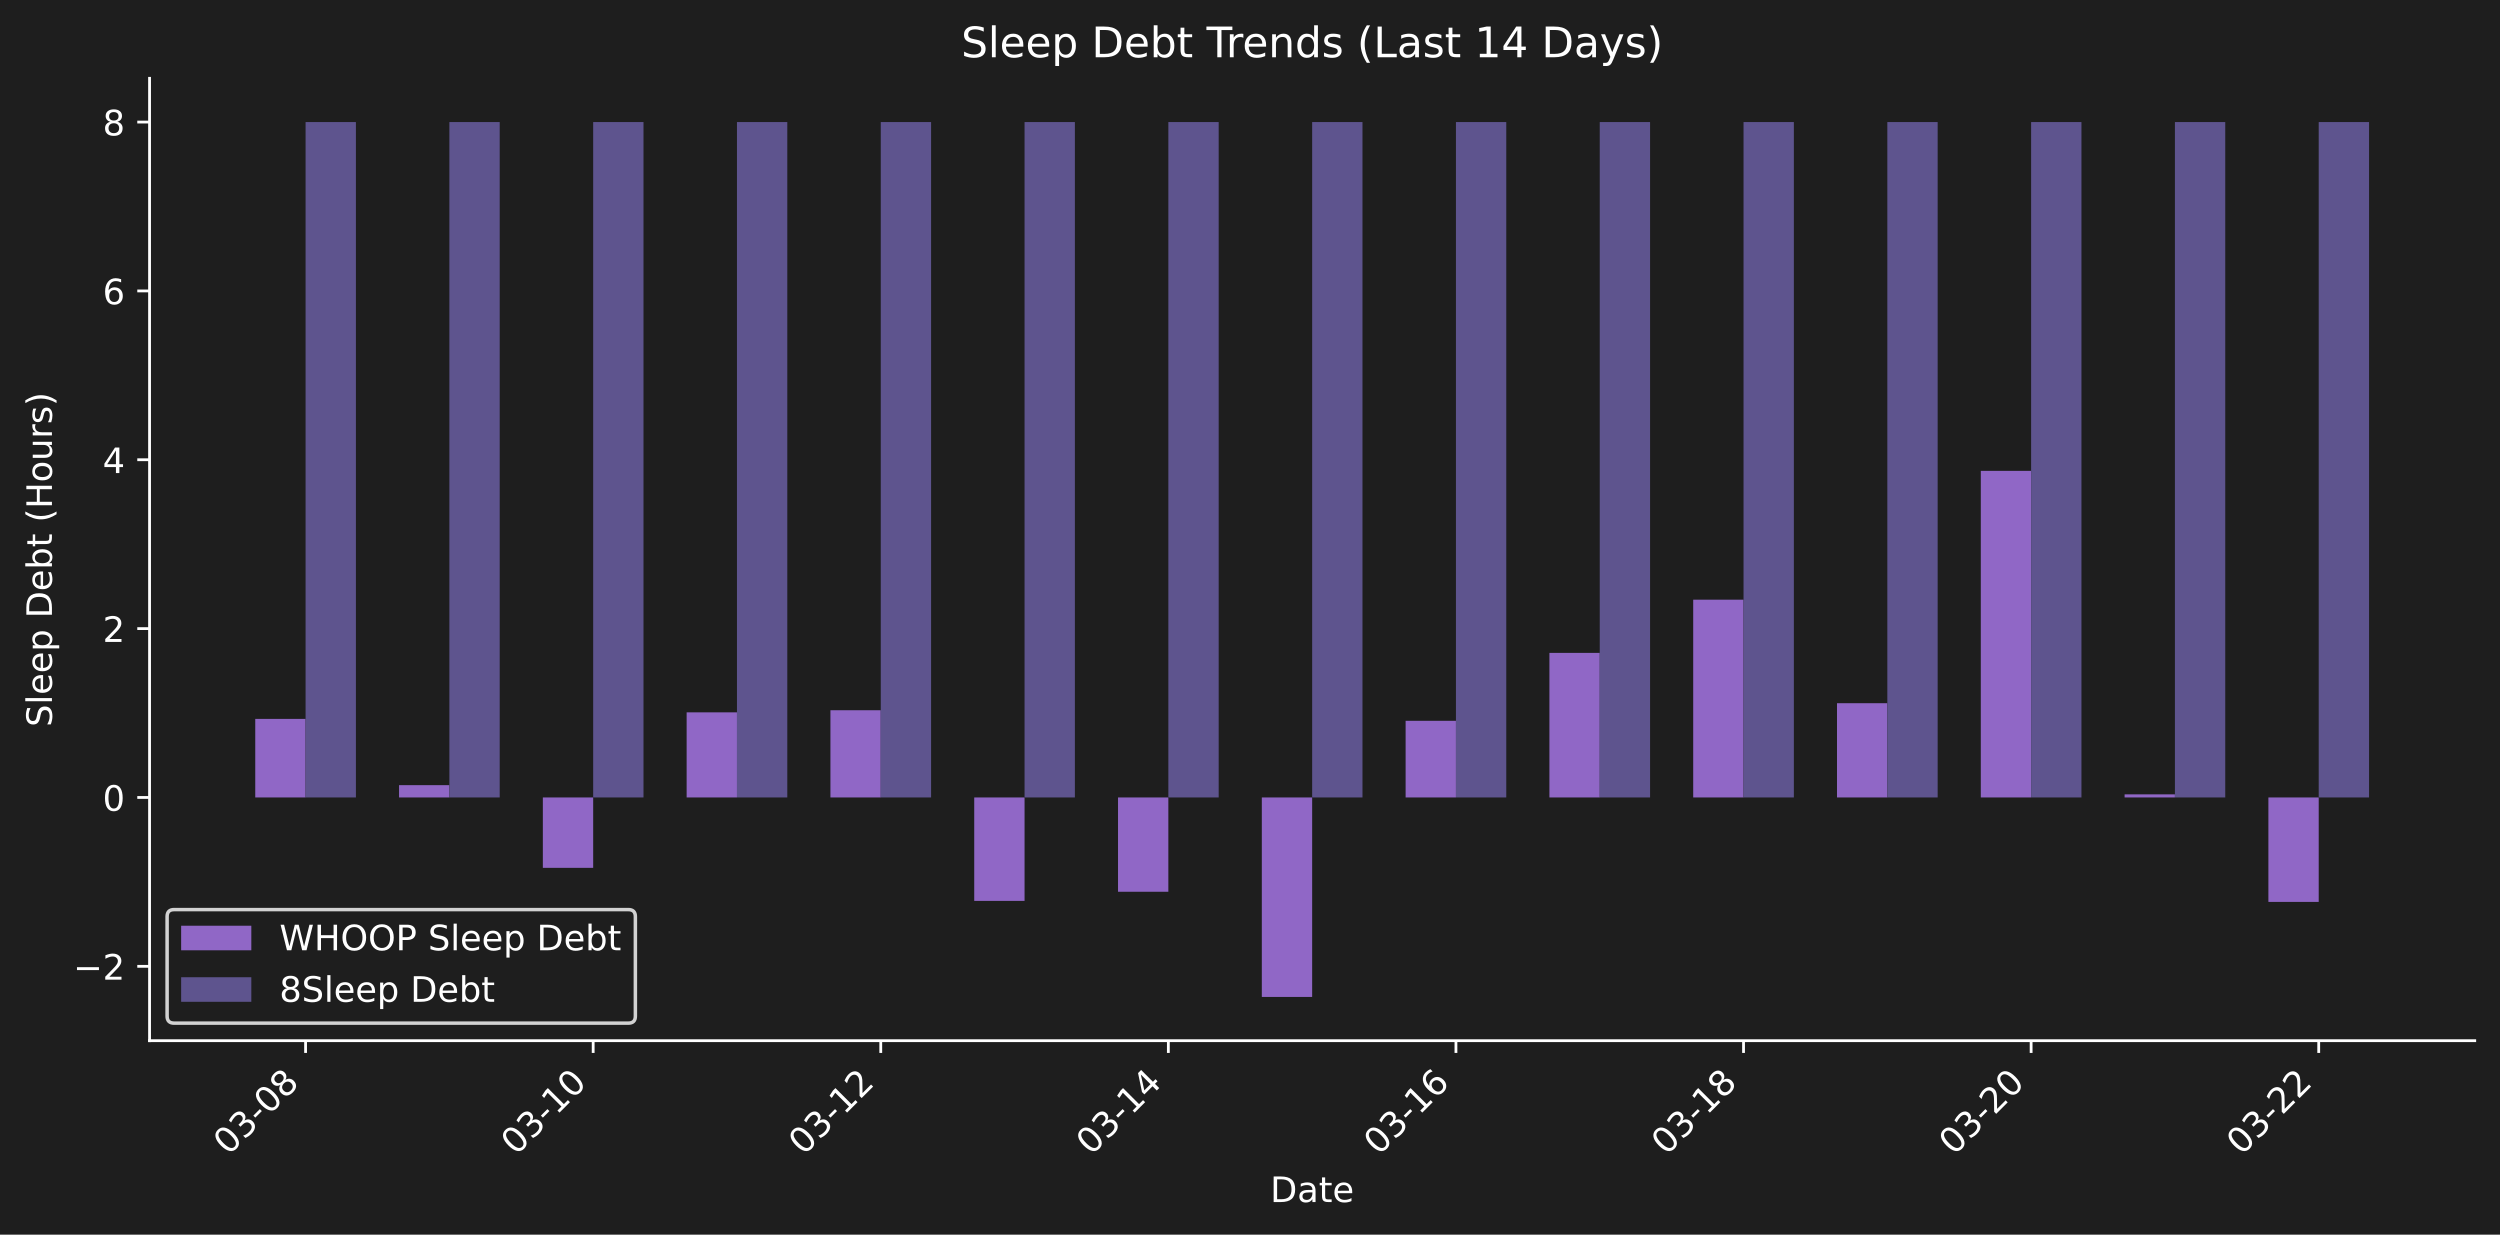
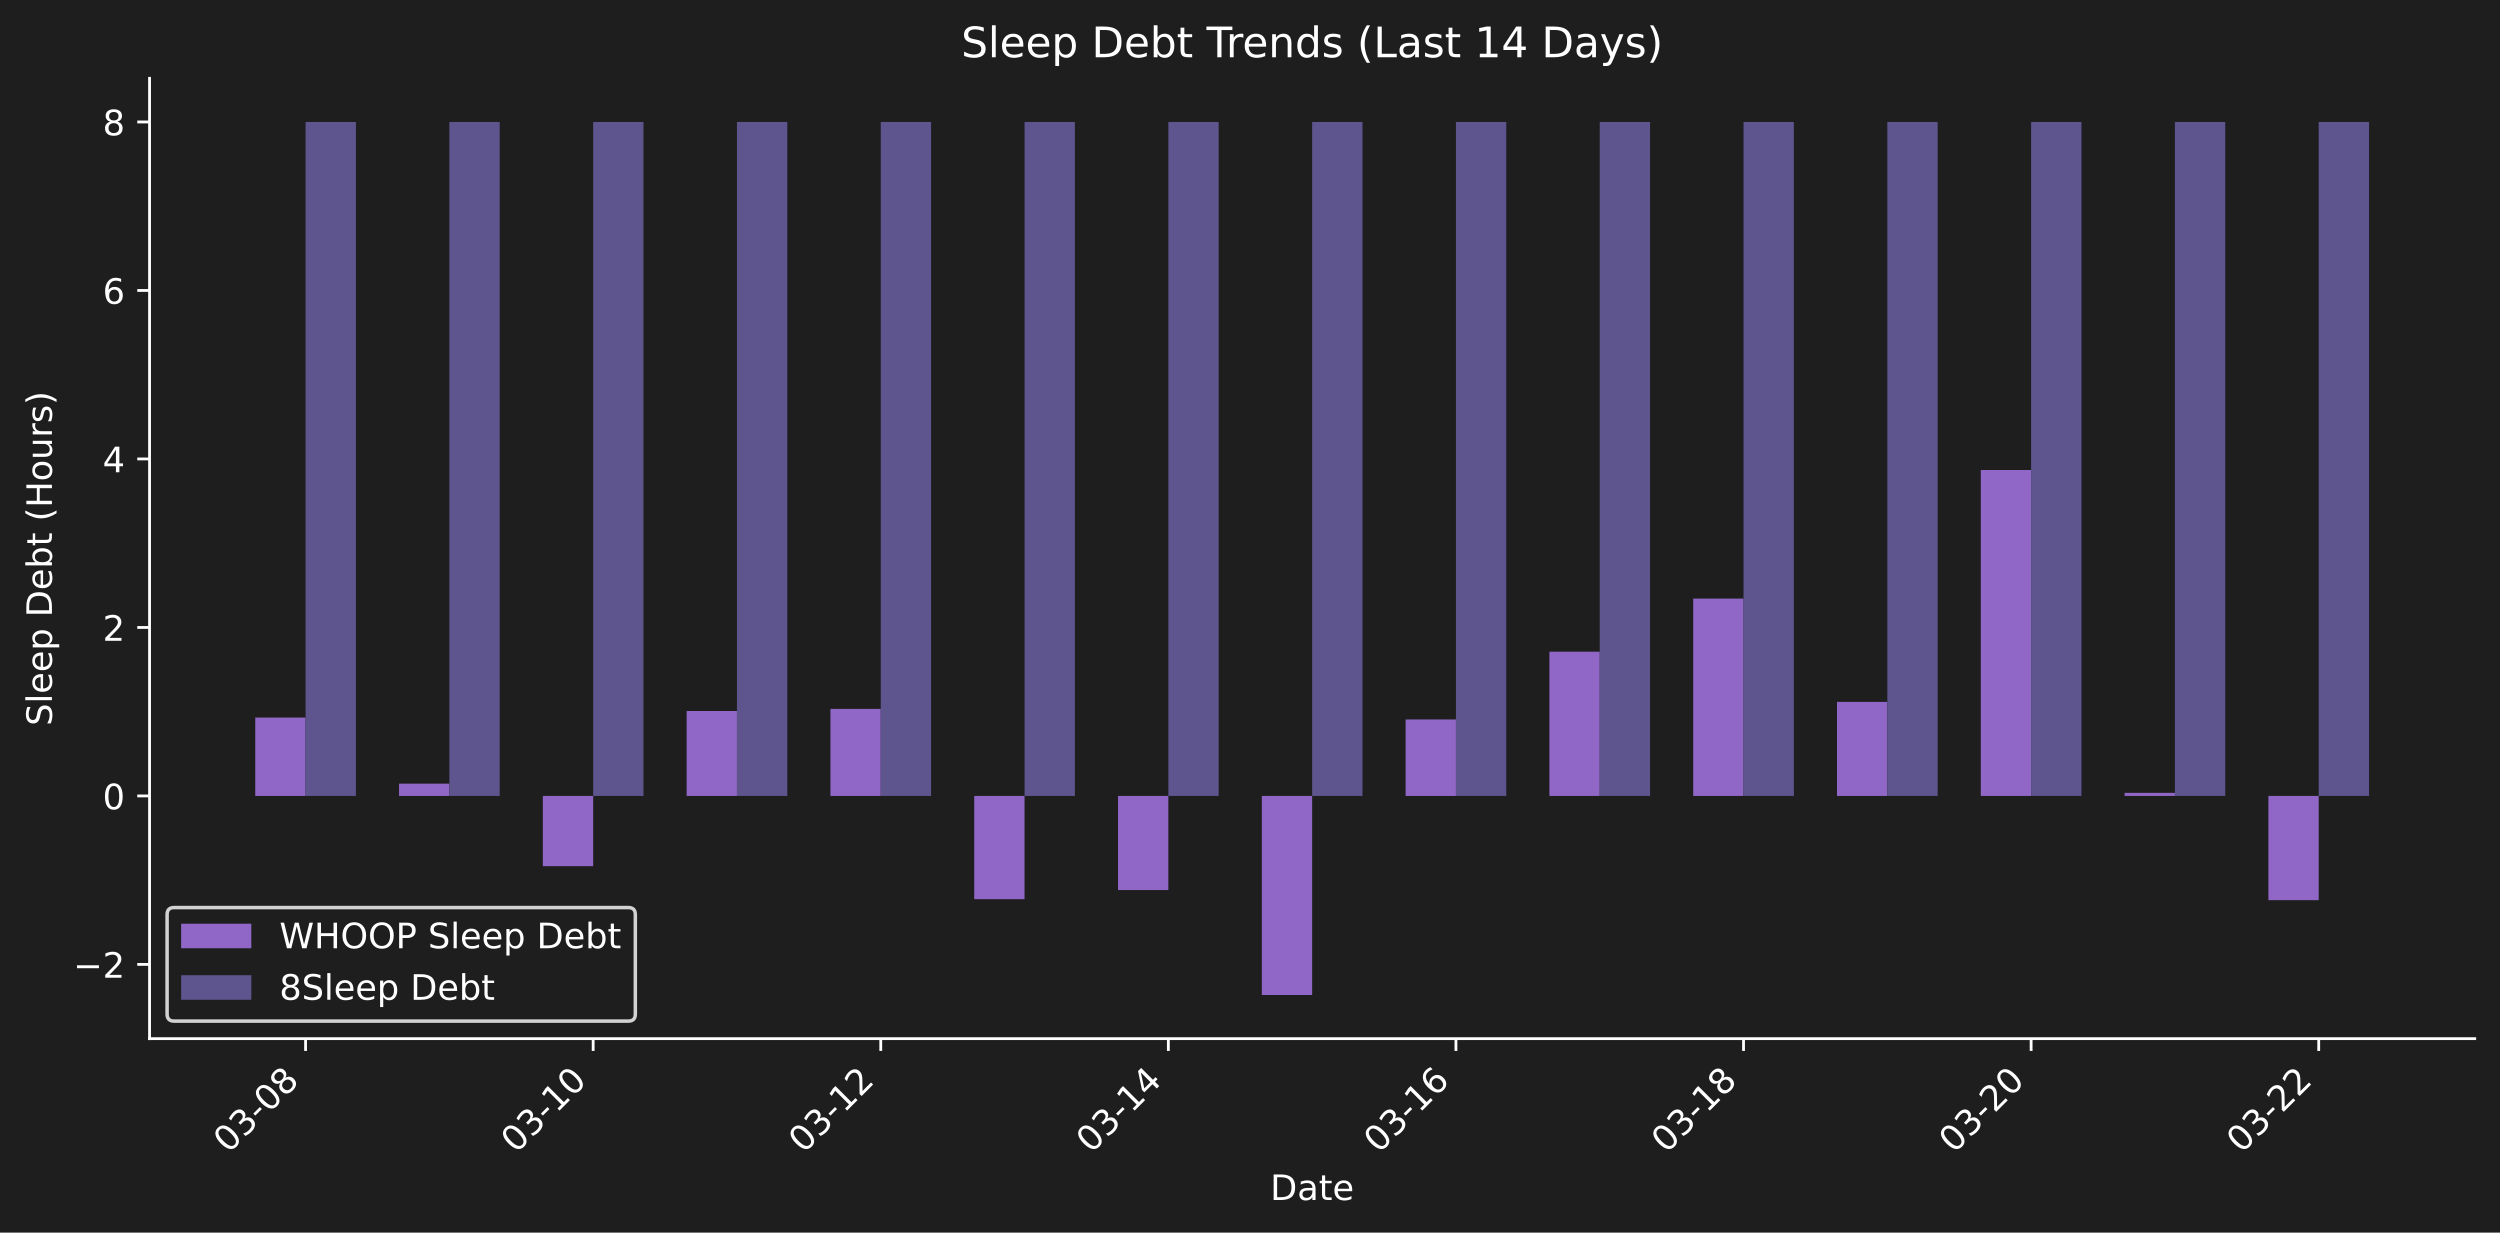
- <svg xmlns="http://www.w3.org/2000/svg" xmlns:xlink="http://www.w3.org/1999/xlink" width="712.425pt" height="351.832pt" viewBox="0 0 712.425 351.832" version="1.1">
+ <svg xmlns="http://www.w3.org/2000/svg" xmlns:xlink="http://www.w3.org/1999/xlink" width="712.47pt" height="351.271pt" viewBox="0 0 712.47 351.271" version="1.1">
  <defs>
    <style type="text/css">*{stroke-linejoin: round; stroke-linecap: butt}</style>
  </defs>
  <g id="figure_1">
    <g id="patch_1">
-       <path d="M 0 351.832  L 712.425 351.832  L 712.425 0  L 0 0  z " style="fill: #1e1e1e" />
+       <path d="M 0 351.271  L 712.47 351.271  L 712.47 0  L 0 0  z " style="fill: #1e1e1e" />
    </g>
    <g id="axes_1">
      <g id="patch_2">
-         <path d="M 42.62 296.563  L 705.225 296.563  L 705.225 22.318  L 42.62 22.318  L 42.62 296.563  z " style="fill: none" />
+         <path d="M 42.62 296.002  L 705.27 296.002  L 705.27 22.318  L 42.62 22.318  L 42.62 296.002  z " style="fill: none" />
      </g>
      <g id="patch_3">
-         <path d="M 72.739 227.251  L 87.081 227.251  L 87.081 204.864  L 72.739 204.864  z " clip-path="url(#pd399e7a1bf)" style="fill: #9067c6" />
+         <path d="M 72.741 226.832  L 87.084 226.832  L 87.084 204.49  L 72.741 204.49  z " clip-path="url(#p16f25b5e16)" style="fill: #9067c6" />
      </g>
      <g id="patch_4">
-         <path d="M 113.716 227.251  L 128.058 227.251  L 128.058 223.744  L 113.716 223.744  z " clip-path="url(#pd399e7a1bf)" style="fill: #9067c6" />
+         <path d="M 113.721 226.832  L 128.064 226.832  L 128.064 223.332  L 113.721 223.332  z " clip-path="url(#p16f25b5e16)" style="fill: #9067c6" />
      </g>
      <g id="patch_5">
-         <path d="M 154.694 227.251  L 169.036 227.251  L 169.036 247.309  L 154.694 247.309  z " clip-path="url(#pd399e7a1bf)" style="fill: #9067c6" />
+         <path d="M 154.701 226.832  L 169.044 226.832  L 169.044 246.848  L 154.701 246.848  z " clip-path="url(#p16f25b5e16)" style="fill: #9067c6" />
      </g>
      <g id="patch_6">
-         <path d="M 195.671 227.251  L 210.013 227.251  L 210.013 202.997  L 195.671 202.997  z " clip-path="url(#pd399e7a1bf)" style="fill: #9067c6" />
+         <path d="M 195.681 226.832  L 210.024 226.832  L 210.024 202.627  L 195.681 202.627  z " clip-path="url(#p16f25b5e16)" style="fill: #9067c6" />
      </g>
      <g id="patch_7">
-         <path d="M 236.648 227.251  L 250.991 227.251  L 250.991 202.396  L 236.648 202.396  z " clip-path="url(#pd399e7a1bf)" style="fill: #9067c6" />
+         <path d="M 236.662 226.832  L 251.005 226.832  L 251.005 202.028  L 236.662 202.028  z " clip-path="url(#p16f25b5e16)" style="fill: #9067c6" />
      </g>
      <g id="patch_8">
-         <path d="M 277.626 227.251  L 291.968 227.251  L 291.968 256.73  L 277.626 256.73  z " clip-path="url(#pd399e7a1bf)" style="fill: #9067c6" />
+         <path d="M 277.642 226.832  L 291.985 226.832  L 291.985 256.251  L 277.642 256.251  z " clip-path="url(#p16f25b5e16)" style="fill: #9067c6" />
      </g>
      <g id="patch_9">
-         <path d="M 318.603 227.251  L 332.945 227.251  L 332.945 254.125  L 318.603 254.125  z " clip-path="url(#pd399e7a1bf)" style="fill: #9067c6" />
+         <path d="M 318.622 226.832  L 332.965 226.832  L 332.965 253.651  L 318.622 253.651  z " clip-path="url(#p16f25b5e16)" style="fill: #9067c6" />
      </g>
      <g id="patch_10">
-         <path d="M 359.581 227.251  L 373.923 227.251  L 373.923 284.097  L 359.581 284.097  z " clip-path="url(#pd399e7a1bf)" style="fill: #9067c6" />
+         <path d="M 359.602 226.832  L 373.945 226.832  L 373.945 283.562  L 359.602 283.562  z " clip-path="url(#p16f25b5e16)" style="fill: #9067c6" />
      </g>
      <g id="patch_11">
-         <path d="M 400.558 227.251  L 414.9 227.251  L 414.9 205.408  L 400.558 205.408  z " clip-path="url(#pd399e7a1bf)" style="fill: #9067c6" />
+         <path d="M 400.582 226.832  L 414.926 226.832  L 414.926 205.033  L 400.582 205.033  z " clip-path="url(#p16f25b5e16)" style="fill: #9067c6" />
      </g>
      <g id="patch_12">
-         <path d="M 441.536 227.251  L 455.878 227.251  L 455.878 186.055  L 441.536 186.055  z " clip-path="url(#pd399e7a1bf)" style="fill: #9067c6" />
+         <path d="M 441.563 226.832  L 455.906 226.832  L 455.906 185.72  L 441.563 185.72  z " clip-path="url(#p16f25b5e16)" style="fill: #9067c6" />
      </g>
      <g id="patch_13">
-         <path d="M 482.513 227.251  L 496.855 227.251  L 496.855 170.892  L 482.513 170.892  z " clip-path="url(#pd399e7a1bf)" style="fill: #9067c6" />
+         <path d="M 482.543 226.832  L 496.886 226.832  L 496.886 170.589  L 482.543 170.589  z " clip-path="url(#p16f25b5e16)" style="fill: #9067c6" />
      </g>
      <g id="patch_14">
-         <path d="M 523.49 227.251  L 537.833 227.251  L 537.833 200.393  L 523.49 200.393  z " clip-path="url(#pd399e7a1bf)" style="fill: #9067c6" />
+         <path d="M 523.523 226.832  L 537.866 226.832  L 537.866 200.029  L 523.523 200.029  z " clip-path="url(#p16f25b5e16)" style="fill: #9067c6" />
      </g>
      <g id="patch_15">
-         <path d="M 564.468 227.251  L 578.81 227.251  L 578.81 134.182  L 564.468 134.182  z " clip-path="url(#pd399e7a1bf)" style="fill: #9067c6" />
+         <path d="M 564.503 226.832  L 578.846 226.832  L 578.846 133.953  L 564.503 133.953  z " clip-path="url(#p16f25b5e16)" style="fill: #9067c6" />
      </g>
      <g id="patch_16">
-         <path d="M 605.445 227.251  L 619.787 227.251  L 619.787 226.369  L 605.445 226.369  z " clip-path="url(#pd399e7a1bf)" style="fill: #9067c6" />
+         <path d="M 605.484 226.832  L 619.827 226.832  L 619.827 225.952  L 605.484 225.952  z " clip-path="url(#p16f25b5e16)" style="fill: #9067c6" />
      </g>
      <g id="patch_17">
-         <path d="M 646.423 227.251  L 660.765 227.251  L 660.765 257.017  L 646.423 257.017  z " clip-path="url(#pd399e7a1bf)" style="fill: #9067c6" />
+         <path d="M 646.464 226.832  L 660.807 226.832  L 660.807 256.537  L 646.464 256.537  z " clip-path="url(#p16f25b5e16)" style="fill: #9067c6" />
      </g>
      <g id="patch_18">
-         <path d="M 87.081 227.251  L 101.423 227.251  L 101.423 34.784  L 87.081 34.784  z " clip-path="url(#pd399e7a1bf)" style="fill: #5e548e" />
+         <path d="M 87.084 226.832  L 101.427 226.832  L 101.427 34.758  L 87.084 34.758  z " clip-path="url(#p16f25b5e16)" style="fill: #5e548e" />
      </g>
      <g id="patch_19">
-         <path d="M 128.058 227.251  L 142.4 227.251  L 142.4 34.784  L 128.058 34.784  z " clip-path="url(#pd399e7a1bf)" style="fill: #5e548e" />
+         <path d="M 128.064 226.832  L 142.407 226.832  L 142.407 34.758  L 128.064 34.758  z " clip-path="url(#p16f25b5e16)" style="fill: #5e548e" />
      </g>
      <g id="patch_20">
-         <path d="M 169.036 227.251  L 183.378 227.251  L 183.378 34.784  L 169.036 34.784  z " clip-path="url(#pd399e7a1bf)" style="fill: #5e548e" />
+         <path d="M 169.044 226.832  L 183.387 226.832  L 183.387 34.758  L 169.044 34.758  z " clip-path="url(#p16f25b5e16)" style="fill: #5e548e" />
      </g>
      <g id="patch_21">
-         <path d="M 210.013 227.251  L 224.355 227.251  L 224.355 34.784  L 210.013 34.784  z " clip-path="url(#pd399e7a1bf)" style="fill: #5e548e" />
+         <path d="M 210.024 226.832  L 224.368 226.832  L 224.368 34.758  L 210.024 34.758  z " clip-path="url(#p16f25b5e16)" style="fill: #5e548e" />
      </g>
      <g id="patch_22">
-         <path d="M 250.991 227.251  L 265.333 227.251  L 265.333 34.784  L 250.991 34.784  z " clip-path="url(#pd399e7a1bf)" style="fill: #5e548e" />
+         <path d="M 251.005 226.832  L 265.348 226.832  L 265.348 34.758  L 251.005 34.758  z " clip-path="url(#p16f25b5e16)" style="fill: #5e548e" />
      </g>
      <g id="patch_23">
-         <path d="M 291.968 227.251  L 306.31 227.251  L 306.31 34.784  L 291.968 34.784  z " clip-path="url(#pd399e7a1bf)" style="fill: #5e548e" />
+         <path d="M 291.985 226.832  L 306.328 226.832  L 306.328 34.758  L 291.985 34.758  z " clip-path="url(#p16f25b5e16)" style="fill: #5e548e" />
      </g>
      <g id="patch_24">
-         <path d="M 332.945 227.251  L 347.287 227.251  L 347.287 34.784  L 332.945 34.784  z " clip-path="url(#pd399e7a1bf)" style="fill: #5e548e" />
+         <path d="M 332.965 226.832  L 347.308 226.832  L 347.308 34.758  L 332.965 34.758  z " clip-path="url(#p16f25b5e16)" style="fill: #5e548e" />
      </g>
      <g id="patch_25">
-         <path d="M 373.923 227.251  L 388.265 227.251  L 388.265 34.784  L 373.923 34.784  z " clip-path="url(#pd399e7a1bf)" style="fill: #5e548e" />
+         <path d="M 373.945 226.832  L 388.288 226.832  L 388.288 34.758  L 373.945 34.758  z " clip-path="url(#p16f25b5e16)" style="fill: #5e548e" />
      </g>
      <g id="patch_26">
-         <path d="M 414.9 227.251  L 429.242 227.251  L 429.242 34.784  L 414.9 34.784  z " clip-path="url(#pd399e7a1bf)" style="fill: #5e548e" />
+         <path d="M 414.926 226.832  L 429.269 226.832  L 429.269 34.758  L 414.926 34.758  z " clip-path="url(#p16f25b5e16)" style="fill: #5e548e" />
      </g>
      <g id="patch_27">
-         <path d="M 455.878 227.251  L 470.22 227.251  L 470.22 34.784  L 455.878 34.784  z " clip-path="url(#pd399e7a1bf)" style="fill: #5e548e" />
+         <path d="M 455.906 226.832  L 470.249 226.832  L 470.249 34.758  L 455.906 34.758  z " clip-path="url(#p16f25b5e16)" style="fill: #5e548e" />
      </g>
      <g id="patch_28">
-         <path d="M 496.855 227.251  L 511.197 227.251  L 511.197 34.784  L 496.855 34.784  z " clip-path="url(#pd399e7a1bf)" style="fill: #5e548e" />
+         <path d="M 496.886 226.832  L 511.229 226.832  L 511.229 34.758  L 496.886 34.758  z " clip-path="url(#p16f25b5e16)" style="fill: #5e548e" />
      </g>
      <g id="patch_29">
-         <path d="M 537.833 227.251  L 552.175 227.251  L 552.175 34.784  L 537.833 34.784  z " clip-path="url(#pd399e7a1bf)" style="fill: #5e548e" />
+         <path d="M 537.866 226.832  L 552.209 226.832  L 552.209 34.758  L 537.866 34.758  z " clip-path="url(#p16f25b5e16)" style="fill: #5e548e" />
      </g>
      <g id="patch_30">
-         <path d="M 578.81 227.251  L 593.152 227.251  L 593.152 34.784  L 578.81 34.784  z " clip-path="url(#pd399e7a1bf)" style="fill: #5e548e" />
+         <path d="M 578.846 226.832  L 593.189 226.832  L 593.189 34.758  L 578.846 34.758  z " clip-path="url(#p16f25b5e16)" style="fill: #5e548e" />
      </g>
      <g id="patch_31">
-         <path d="M 619.787 227.251  L 634.129 227.251  L 634.129 34.784  L 619.787 34.784  z " clip-path="url(#pd399e7a1bf)" style="fill: #5e548e" />
+         <path d="M 619.827 226.832  L 634.17 226.832  L 634.17 34.758  L 619.827 34.758  z " clip-path="url(#p16f25b5e16)" style="fill: #5e548e" />
      </g>
      <g id="patch_32">
-         <path d="M 660.765 227.251  L 675.107 227.251  L 675.107 34.784  L 660.765 34.784  z " clip-path="url(#pd399e7a1bf)" style="fill: #5e548e" />
+         <path d="M 660.807 226.832  L 675.15 226.832  L 675.15 34.758  L 660.807 34.758  z " clip-path="url(#p16f25b5e16)" style="fill: #5e548e" />
      </g>
      <g id="matplotlib.axis_1">
        <g id="xtick_1">
          <g id="line2d_1">
            <defs>
-               <path id="m1d34c20f38" d="M 0 0  L 0 3.5  " style="stroke: #ffffff; stroke-width: 0.8" />
+               <path id="me8cf831808" d="M 0 0  L 0 3.5  " style="stroke: #ffffff; stroke-width: 0.8" />
            </defs>
            <g>
-               <use xlink:href="#m1d34c20f38" x="87.081" y="296.563" style="fill: #ffffff; stroke: #ffffff; stroke-width: 0.8" />
+               <use xlink:href="#me8cf831808" x="87.084" y="296.002" style="fill: #ffffff; stroke: #ffffff; stroke-width: 0.8" />
            </g>
          </g>
          <g id="text_1">
-             <g style="fill: #ffffff" transform="translate(65.06328 329.483) rotate(-45) scale(0.1 -0.1)">
+             <g style="fill: #ffffff" transform="translate(65.0663 328.9221) rotate(-45) scale(0.1 -0.1)">
              <defs>
                <path id="DejaVuSans-30" d="M 2034 4250  Q 1547 4250 1301 3770  Q 1056 3291 1056 2328  Q 1056 1369 1301 889  Q 1547 409 2034 409  Q 2525 409 2770 889  Q 3016 1369 3016 2328  Q 3016 3291 2770 3770  Q 2525 4250 2034 4250  z M 2034 4750  Q 2819 4750 3233 4129  Q 3647 3509 3647 2328  Q 3647 1150 3233 529  Q 2819 -91 2034 -91  Q 1250 -91 836 529  Q 422 1150 422 2328  Q 422 3509 836 4129  Q 1250 4750 2034 4750  z " transform="scale(0.015625)" />
                <path id="DejaVuSans-33" d="M 2597 2516  Q 3050 2419 3304 2112  Q 3559 1806 3559 1356  Q 3559 666 3084 287  Q 2609 -91 1734 -91  Q 1441 -91 1130 -33  Q 819 25 488 141  L 488 750  Q 750 597 1062 519  Q 1375 441 1716 441  Q 2309 441 2620 675  Q 2931 909 2931 1356  Q 2931 1769 2642 2001  Q 2353 2234 1838 2234  L 1294 2234  L 1294 2753  L 1863 2753  Q 2328 2753 2575 2939  Q 2822 3125 2822 3475  Q 2822 3834 2567 4026  Q 2313 4219 1838 4219  Q 1578 4219 1281 4162  Q 984 4106 628 3988  L 628 4550  Q 988 4650 1302 4700  Q 1616 4750 1894 4750  Q 2613 4750 3031 4423  Q 3450 4097 3450 3541  Q 3450 3153 3228 2886  Q 3006 2619 2597 2516  z " transform="scale(0.015625)" />
                <path id="DejaVuSans-2d" d="M 313 2009  L 1997 2009  L 1997 1497  L 313 1497  L 313 2009  z " transform="scale(0.015625)" />
                <path id="DejaVuSans-38" d="M 2034 2216  Q 1584 2216 1326 1975  Q 1069 1734 1069 1313  Q 1069 891 1326 650  Q 1584 409 2034 409  Q 2484 409 2743 651  Q 3003 894 3003 1313  Q 3003 1734 2745 1975  Q 2488 2216 2034 2216  z M 1403 2484  Q 997 2584 770 2862  Q 544 3141 544 3541  Q 544 4100 942 4425  Q 1341 4750 2034 4750  Q 2731 4750 3128 4425  Q 3525 4100 3525 3541  Q 3525 3141 3298 2862  Q 3072 2584 2669 2484  Q 3125 2378 3379 2068  Q 3634 1759 3634 1313  Q 3634 634 3220 271  Q 2806 -91 2034 -91  Q 1263 -91 848 271  Q 434 634 434 1313  Q 434 1759 690 2068  Q 947 2378 1403 2484  z M 1172 3481  Q 1172 3119 1398 2916  Q 1625 2713 2034 2713  Q 2441 2713 2670 2916  Q 2900 3119 2900 3481  Q 2900 3844 2670 4047  Q 2441 4250 2034 4250  Q 1625 4250 1398 4047  Q 1172 3844 1172 3481  z " transform="scale(0.015625)" />
              </defs>
              <use xlink:href="#DejaVuSans-30" />
              <use xlink:href="#DejaVuSans-33" transform="translate(63.62305 0)" />
              <use xlink:href="#DejaVuSans-2d" transform="translate(127.2461 0)" />
              <use xlink:href="#DejaVuSans-30" transform="translate(163.3301 0)" />
              <use xlink:href="#DejaVuSans-38" transform="translate(226.9531 0)" />
            </g>
          </g>
        </g>
        <g id="xtick_2">
          <g id="line2d_2">
            <g>
-               <use xlink:href="#m1d34c20f38" x="169.036" y="296.563" style="fill: #ffffff; stroke: #ffffff; stroke-width: 0.8" />
+               <use xlink:href="#me8cf831808" x="169.044" y="296.002" style="fill: #ffffff; stroke: #ffffff; stroke-width: 0.8" />
            </g>
          </g>
          <g id="text_2">
-             <g style="fill: #ffffff" transform="translate(147.0181 329.483) rotate(-45) scale(0.1 -0.1)">
+             <g style="fill: #ffffff" transform="translate(147.0267 328.9221) rotate(-45) scale(0.1 -0.1)">
              <defs>
                <path id="DejaVuSans-31" d="M 794 531  L 1825 531  L 1825 4091  L 703 3866  L 703 4441  L 1819 4666  L 2450 4666  L 2450 531  L 3481 531  L 3481 0  L 794 0  L 794 531  z " transform="scale(0.015625)" />
              </defs>
              <use xlink:href="#DejaVuSans-30" />
              <use xlink:href="#DejaVuSans-33" transform="translate(63.62305 0)" />
              <use xlink:href="#DejaVuSans-2d" transform="translate(127.2461 0)" />
              <use xlink:href="#DejaVuSans-31" transform="translate(163.3301 0)" />
              <use xlink:href="#DejaVuSans-30" transform="translate(226.9531 0)" />
            </g>
          </g>
        </g>
        <g id="xtick_3">
          <g id="line2d_3">
            <g>
-               <use xlink:href="#m1d34c20f38" x="250.991" y="296.563" style="fill: #ffffff; stroke: #ffffff; stroke-width: 0.8" />
+               <use xlink:href="#me8cf831808" x="251.005" y="296.002" style="fill: #ffffff; stroke: #ffffff; stroke-width: 0.8" />
            </g>
          </g>
          <g id="text_3">
-             <g style="fill: #ffffff" transform="translate(228.973 329.483) rotate(-45) scale(0.1 -0.1)">
+             <g style="fill: #ffffff" transform="translate(228.9871 328.9221) rotate(-45) scale(0.1 -0.1)">
              <defs>
                <path id="DejaVuSans-32" d="M 1228 531  L 3431 531  L 3431 0  L 469 0  L 469 531  Q 828 903 1448 1529  Q 2069 2156 2228 2338  Q 2531 2678 2651 2914  Q 2772 3150 2772 3378  Q 2772 3750 2511 3984  Q 2250 4219 1831 4219  Q 1534 4219 1204 4116  Q 875 4013 500 3803  L 500 4441  Q 881 4594 1212 4672  Q 1544 4750 1819 4750  Q 2544 4750 2975 4387  Q 3406 4025 3406 3419  Q 3406 3131 3298 2873  Q 3191 2616 2906 2266  Q 2828 2175 2409 1742  Q 1991 1309 1228 531  z " transform="scale(0.015625)" />
              </defs>
              <use xlink:href="#DejaVuSans-30" />
              <use xlink:href="#DejaVuSans-33" transform="translate(63.62305 0)" />
              <use xlink:href="#DejaVuSans-2d" transform="translate(127.2461 0)" />
              <use xlink:href="#DejaVuSans-31" transform="translate(163.3301 0)" />
              <use xlink:href="#DejaVuSans-32" transform="translate(226.9531 0)" />
            </g>
          </g>
        </g>
        <g id="xtick_4">
          <g id="line2d_4">
            <g>
-               <use xlink:href="#m1d34c20f38" x="332.945" y="296.563" style="fill: #ffffff; stroke: #ffffff; stroke-width: 0.8" />
+               <use xlink:href="#me8cf831808" x="332.965" y="296.002" style="fill: #ffffff; stroke: #ffffff; stroke-width: 0.8" />
            </g>
          </g>
          <g id="text_4">
-             <g style="fill: #ffffff" transform="translate(310.9278 329.483) rotate(-45) scale(0.1 -0.1)">
+             <g style="fill: #ffffff" transform="translate(310.9476 328.9221) rotate(-45) scale(0.1 -0.1)">
              <defs>
                <path id="DejaVuSans-34" d="M 2419 4116  L 825 1625  L 2419 1625  L 2419 4116  z M 2253 4666  L 3047 4666  L 3047 1625  L 3713 1625  L 3713 1100  L 3047 1100  L 3047 0  L 2419 0  L 2419 1100  L 313 1100  L 313 1709  L 2253 4666  z " transform="scale(0.015625)" />
              </defs>
              <use xlink:href="#DejaVuSans-30" />
              <use xlink:href="#DejaVuSans-33" transform="translate(63.62305 0)" />
              <use xlink:href="#DejaVuSans-2d" transform="translate(127.2461 0)" />
              <use xlink:href="#DejaVuSans-31" transform="translate(163.3301 0)" />
              <use xlink:href="#DejaVuSans-34" transform="translate(226.9531 0)" />
            </g>
          </g>
        </g>
        <g id="xtick_5">
          <g id="line2d_5">
            <g>
-               <use xlink:href="#m1d34c20f38" x="414.9" y="296.563" style="fill: #ffffff; stroke: #ffffff; stroke-width: 0.8" />
+               <use xlink:href="#me8cf831808" x="414.926" y="296.002" style="fill: #ffffff; stroke: #ffffff; stroke-width: 0.8" />
            </g>
          </g>
          <g id="text_5">
-             <g style="fill: #ffffff" transform="translate(392.8827 329.483) rotate(-45) scale(0.1 -0.1)">
+             <g style="fill: #ffffff" transform="translate(392.908 328.9221) rotate(-45) scale(0.1 -0.1)">
              <defs>
                <path id="DejaVuSans-36" d="M 2113 2584  Q 1688 2584 1439 2293  Q 1191 2003 1191 1497  Q 1191 994 1439 701  Q 1688 409 2113 409  Q 2538 409 2786 701  Q 3034 994 3034 1497  Q 3034 2003 2786 2293  Q 2538 2584 2113 2584  z M 3366 4563  L 3366 3988  Q 3128 4100 2886 4159  Q 2644 4219 2406 4219  Q 1781 4219 1451 3797  Q 1122 3375 1075 2522  Q 1259 2794 1537 2939  Q 1816 3084 2150 3084  Q 2853 3084 3261 2657  Q 3669 2231 3669 1497  Q 3669 778 3244 343  Q 2819 -91 2113 -91  Q 1303 -91 875 529  Q 447 1150 447 2328  Q 447 3434 972 4092  Q 1497 4750 2381 4750  Q 2619 4750 2861 4703  Q 3103 4656 3366 4563  z " transform="scale(0.015625)" />
              </defs>
              <use xlink:href="#DejaVuSans-30" />
              <use xlink:href="#DejaVuSans-33" transform="translate(63.62305 0)" />
              <use xlink:href="#DejaVuSans-2d" transform="translate(127.2461 0)" />
              <use xlink:href="#DejaVuSans-31" transform="translate(163.3301 0)" />
              <use xlink:href="#DejaVuSans-36" transform="translate(226.9531 0)" />
            </g>
          </g>
        </g>
        <g id="xtick_6">
          <g id="line2d_6">
            <g>
-               <use xlink:href="#m1d34c20f38" x="496.855" y="296.563" style="fill: #ffffff; stroke: #ffffff; stroke-width: 0.8" />
+               <use xlink:href="#me8cf831808" x="496.886" y="296.002" style="fill: #ffffff; stroke: #ffffff; stroke-width: 0.8" />
            </g>
          </g>
          <g id="text_6">
-             <g style="fill: #ffffff" transform="translate(474.8376 329.483) rotate(-45) scale(0.1 -0.1)">
+             <g style="fill: #ffffff" transform="translate(474.8684 328.9221) rotate(-45) scale(0.1 -0.1)">
              <use xlink:href="#DejaVuSans-30" />
              <use xlink:href="#DejaVuSans-33" transform="translate(63.62305 0)" />
              <use xlink:href="#DejaVuSans-2d" transform="translate(127.2461 0)" />
              <use xlink:href="#DejaVuSans-31" transform="translate(163.3301 0)" />
              <use xlink:href="#DejaVuSans-38" transform="translate(226.9531 0)" />
            </g>
          </g>
        </g>
        <g id="xtick_7">
          <g id="line2d_7">
            <g>
-               <use xlink:href="#m1d34c20f38" x="578.81" y="296.563" style="fill: #ffffff; stroke: #ffffff; stroke-width: 0.8" />
+               <use xlink:href="#me8cf831808" x="578.846" y="296.002" style="fill: #ffffff; stroke: #ffffff; stroke-width: 0.8" />
            </g>
          </g>
          <g id="text_7">
-             <g style="fill: #ffffff" transform="translate(556.7924 329.483) rotate(-45) scale(0.1 -0.1)">
+             <g style="fill: #ffffff" transform="translate(556.8288 328.9221) rotate(-45) scale(0.1 -0.1)">
              <use xlink:href="#DejaVuSans-30" />
              <use xlink:href="#DejaVuSans-33" transform="translate(63.62305 0)" />
              <use xlink:href="#DejaVuSans-2d" transform="translate(127.2461 0)" />
              <use xlink:href="#DejaVuSans-32" transform="translate(163.3301 0)" />
              <use xlink:href="#DejaVuSans-30" transform="translate(226.9531 0)" />
            </g>
          </g>
        </g>
        <g id="xtick_8">
          <g id="line2d_8">
            <g>
-               <use xlink:href="#m1d34c20f38" x="660.765" y="296.563" style="fill: #ffffff; stroke: #ffffff; stroke-width: 0.8" />
+               <use xlink:href="#me8cf831808" x="660.807" y="296.002" style="fill: #ffffff; stroke: #ffffff; stroke-width: 0.8" />
            </g>
          </g>
          <g id="text_8">
-             <g style="fill: #ffffff" transform="translate(638.7473 329.483) rotate(-45) scale(0.1 -0.1)">
+             <g style="fill: #ffffff" transform="translate(638.7892 328.9221) rotate(-45) scale(0.1 -0.1)">
              <use xlink:href="#DejaVuSans-30" />
              <use xlink:href="#DejaVuSans-33" transform="translate(63.62305 0)" />
              <use xlink:href="#DejaVuSans-2d" transform="translate(127.2461 0)" />
              <use xlink:href="#DejaVuSans-32" transform="translate(163.3301 0)" />
              <use xlink:href="#DejaVuSans-32" transform="translate(226.9531 0)" />
            </g>
          </g>
        </g>
        <g id="text_9">
-           <g style="fill: #ffffff" transform="translate(361.972 342.552) scale(0.1 -0.1)">
+           <g style="fill: #ffffff" transform="translate(361.9945 341.9911) scale(0.1 -0.1)">
            <defs>
              <path id="DejaVuSans-44" d="M 1259 4147  L 1259 519  L 2022 519  Q 2988 519 3436 956  Q 3884 1394 3884 2338  Q 3884 3275 3436 3711  Q 2988 4147 2022 4147  L 1259 4147  z M 628 4666  L 1925 4666  Q 3281 4666 3915 4102  Q 4550 3538 4550 2338  Q 4550 1131 3912 565  Q 3275 0 1925 0  L 628 0  L 628 4666  z " transform="scale(0.015625)" />
              <path id="DejaVuSans-61" d="M 2194 1759  Q 1497 1759 1228 1600  Q 959 1441 959 1056  Q 959 750 1161 570  Q 1363 391 1709 391  Q 2188 391 2477 730  Q 2766 1069 2766 1631  L 2766 1759  L 2194 1759  z M 3341 1997  L 3341 0  L 2766 0  L 2766 531  Q 2569 213 2275 61  Q 1981 -91 1556 -91  Q 1019 -91 701 211  Q 384 513 384 1019  Q 384 1609 779 1909  Q 1175 2209 1959 2209  L 2766 2209  L 2766 2266  Q 2766 2663 2505 2880  Q 2244 3097 1772 3097  Q 1472 3097 1187 3025  Q 903 2953 641 2809  L 641 3341  Q 956 3463 1253 3523  Q 1550 3584 1831 3584  Q 2591 3584 2966 3190  Q 3341 2797 3341 1997  z " transform="scale(0.015625)" />
              <path id="DejaVuSans-74" d="M 1172 4494  L 1172 3500  L 2356 3500  L 2356 3053  L 1172 3053  L 1172 1153  Q 1172 725 1289 603  Q 1406 481 1766 481  L 2356 481  L 2356 0  L 1766 0  Q 1100 0 847 248  Q 594 497 594 1153  L 594 3053  L 172 3053  L 172 3500  L 594 3500  L 594 4494  L 1172 4494  z " transform="scale(0.015625)" />
              <path id="DejaVuSans-65" d="M 3597 1894  L 3597 1613  L 953 1613  Q 991 1019 1311 708  Q 1631 397 2203 397  Q 2534 397 2845 478  Q 3156 559 3463 722  L 3463 178  Q 3153 47 2828 -22  Q 2503 -91 2169 -91  Q 1331 -91 842 396  Q 353 884 353 1716  Q 353 2575 817 3079  Q 1281 3584 2069 3584  Q 2775 3584 3186 3129  Q 3597 2675 3597 1894  z M 3022 2063  Q 3016 2534 2758 2815  Q 2500 3097 2075 3097  Q 1594 3097 1305 2825  Q 1016 2553 972 2059  L 3022 2063  z " transform="scale(0.015625)" />
            </defs>
            <use xlink:href="#DejaVuSans-44" />
            <use xlink:href="#DejaVuSans-61" transform="translate(77.00195 0)" />
            <use xlink:href="#DejaVuSans-74" transform="translate(138.2812 0)" />
            <use xlink:href="#DejaVuSans-65" transform="translate(177.4902 0)" />
          </g>
        </g>
      </g>
      <g id="matplotlib.axis_2">
        <g id="ytick_1">
          <g id="line2d_9">
            <defs>
-               <path id="m6267d482aa" d="M 0 0  L -3.5 0  " style="stroke: #ffffff; stroke-width: 0.8" />
+               <path id="mf49c9be866" d="M 0 0  L -3.5 0  " style="stroke: #ffffff; stroke-width: 0.8" />
            </defs>
            <g>
-               <use xlink:href="#m6267d482aa" x="42.62" y="275.368" style="fill: #ffffff; stroke: #ffffff; stroke-width: 0.8" />
+               <use xlink:href="#mf49c9be866" x="42.62" y="274.85" style="fill: #ffffff; stroke: #ffffff; stroke-width: 0.8" />
            </g>
          </g>
          <g id="text_10">
-             <g style="fill: #ffffff" transform="translate(20.87813 279.1669) scale(0.1 -0.1)">
+             <g style="fill: #ffffff" transform="translate(20.87813 278.6493) scale(0.1 -0.1)">
              <defs>
                <path id="DejaVuSans-2212" d="M 678 2272  L 4684 2272  L 4684 1741  L 678 1741  L 678 2272  z " transform="scale(0.015625)" />
              </defs>
              <use xlink:href="#DejaVuSans-2212" />
              <use xlink:href="#DejaVuSans-32" transform="translate(83.78906 0)" />
            </g>
          </g>
        </g>
        <g id="ytick_2">
          <g id="line2d_10">
            <g>
-               <use xlink:href="#m6267d482aa" x="42.62" y="227.251" style="fill: #ffffff; stroke: #ffffff; stroke-width: 0.8" />
+               <use xlink:href="#mf49c9be866" x="42.62" y="226.832" style="fill: #ffffff; stroke: #ffffff; stroke-width: 0.8" />
            </g>
          </g>
          <g id="text_11">
-             <g style="fill: #ffffff" transform="translate(29.25781 231.0501) scale(0.1 -0.1)">
+             <g style="fill: #ffffff" transform="translate(29.25781 230.631) scale(0.1 -0.1)">
              <use xlink:href="#DejaVuSans-30" />
            </g>
          </g>
        </g>
        <g id="ytick_3">
          <g id="line2d_11">
            <g>
-               <use xlink:href="#m6267d482aa" x="42.62" y="179.134" style="fill: #ffffff; stroke: #ffffff; stroke-width: 0.8" />
+               <use xlink:href="#mf49c9be866" x="42.62" y="178.813" style="fill: #ffffff; stroke: #ffffff; stroke-width: 0.8" />
            </g>
          </g>
          <g id="text_12">
-             <g style="fill: #ffffff" transform="translate(29.25781 182.9333) scale(0.1 -0.1)">
+             <g style="fill: #ffffff" transform="translate(29.25781 182.6126) scale(0.1 -0.1)">
              <use xlink:href="#DejaVuSans-32" />
            </g>
          </g>
        </g>
        <g id="ytick_4">
          <g id="line2d_12">
            <g>
-               <use xlink:href="#m6267d482aa" x="42.62" y="131.017" style="fill: #ffffff; stroke: #ffffff; stroke-width: 0.8" />
+               <use xlink:href="#mf49c9be866" x="42.62" y="130.795" style="fill: #ffffff; stroke: #ffffff; stroke-width: 0.8" />
            </g>
          </g>
          <g id="text_13">
-             <g style="fill: #ffffff" transform="translate(29.25781 134.8166) scale(0.1 -0.1)">
+             <g style="fill: #ffffff" transform="translate(29.25781 134.5943) scale(0.1 -0.1)">
              <use xlink:href="#DejaVuSans-34" />
            </g>
          </g>
        </g>
        <g id="ytick_5">
          <g id="line2d_13">
            <g>
-               <use xlink:href="#m6267d482aa" x="42.62" y="82.901" style="fill: #ffffff; stroke: #ffffff; stroke-width: 0.8" />
+               <use xlink:href="#mf49c9be866" x="42.62" y="82.777" style="fill: #ffffff; stroke: #ffffff; stroke-width: 0.8" />
            </g>
          </g>
          <g id="text_14">
-             <g style="fill: #ffffff" transform="translate(29.25781 86.6998) scale(0.1 -0.1)">
+             <g style="fill: #ffffff" transform="translate(29.25781 86.57589) scale(0.1 -0.1)">
              <use xlink:href="#DejaVuSans-36" />
            </g>
          </g>
        </g>
        <g id="ytick_6">
          <g id="line2d_14">
            <g>
-               <use xlink:href="#m6267d482aa" x="42.62" y="34.784" style="fill: #ffffff; stroke: #ffffff; stroke-width: 0.8" />
+               <use xlink:href="#mf49c9be866" x="42.62" y="34.758" style="fill: #ffffff; stroke: #ffffff; stroke-width: 0.8" />
            </g>
          </g>
          <g id="text_15">
-             <g style="fill: #ffffff" transform="translate(29.25781 38.58302) scale(0.1 -0.1)">
+             <g style="fill: #ffffff" transform="translate(29.25781 38.55753) scale(0.1 -0.1)">
              <use xlink:href="#DejaVuSans-38" />
            </g>
          </g>
        </g>
        <g id="text_16">
-           <g style="fill: #ffffff" transform="translate(14.79844 207.1203) rotate(-90) scale(0.1 -0.1)">
+           <g style="fill: #ffffff" transform="translate(14.79844 206.8398) rotate(-90) scale(0.1 -0.1)">
            <defs>
              <path id="DejaVuSans-53" d="M 3425 4513  L 3425 3897  Q 3066 4069 2747 4153  Q 2428 4238 2131 4238  Q 1616 4238 1336 4038  Q 1056 3838 1056 3469  Q 1056 3159 1242 3001  Q 1428 2844 1947 2747  L 2328 2669  Q 3034 2534 3370 2195  Q 3706 1856 3706 1288  Q 3706 609 3251 259  Q 2797 -91 1919 -91  Q 1588 -91 1214 -16  Q 841 59 441 206  L 441 856  Q 825 641 1194 531  Q 1563 422 1919 422  Q 2459 422 2753 634  Q 3047 847 3047 1241  Q 3047 1584 2836 1778  Q 2625 1972 2144 2069  L 1759 2144  Q 1053 2284 737 2584  Q 422 2884 422 3419  Q 422 4038 858 4394  Q 1294 4750 2059 4750  Q 2388 4750 2728 4690  Q 3069 4631 3425 4513  z " transform="scale(0.015625)" />
              <path id="DejaVuSans-6c" d="M 603 4863  L 1178 4863  L 1178 0  L 603 0  L 603 4863  z " transform="scale(0.015625)" />
              <path id="DejaVuSans-70" d="M 1159 525  L 1159 -1331  L 581 -1331  L 581 3500  L 1159 3500  L 1159 2969  Q 1341 3281 1617 3432  Q 1894 3584 2278 3584  Q 2916 3584 3314 3078  Q 3713 2572 3713 1747  Q 3713 922 3314 415  Q 2916 -91 2278 -91  Q 1894 -91 1617 61  Q 1341 213 1159 525  z M 3116 1747  Q 3116 2381 2855 2742  Q 2594 3103 2138 3103  Q 1681 3103 1420 2742  Q 1159 2381 1159 1747  Q 1159 1113 1420 752  Q 1681 391 2138 391  Q 2594 391 2855 752  Q 3116 1113 3116 1747  z " transform="scale(0.015625)" />
              <path id="DejaVuSans-20" transform="scale(0.015625)" />
              <path id="DejaVuSans-62" d="M 3116 1747  Q 3116 2381 2855 2742  Q 2594 3103 2138 3103  Q 1681 3103 1420 2742  Q 1159 2381 1159 1747  Q 1159 1113 1420 752  Q 1681 391 2138 391  Q 2594 391 2855 752  Q 3116 1113 3116 1747  z M 1159 2969  Q 1341 3281 1617 3432  Q 1894 3584 2278 3584  Q 2916 3584 3314 3078  Q 3713 2572 3713 1747  Q 3713 922 3314 415  Q 2916 -91 2278 -91  Q 1894 -91 1617 61  Q 1341 213 1159 525  L 1159 0  L 581 0  L 581 4863  L 1159 4863  L 1159 2969  z " transform="scale(0.015625)" />
              <path id="DejaVuSans-28" d="M 1984 4856  Q 1566 4138 1362 3434  Q 1159 2731 1159 2009  Q 1159 1288 1364 580  Q 1569 -128 1984 -844  L 1484 -844  Q 1016 -109 783 600  Q 550 1309 550 2009  Q 550 2706 781 3412  Q 1013 4119 1484 4856  L 1984 4856  z " transform="scale(0.015625)" />
              <path id="DejaVuSans-48" d="M 628 4666  L 1259 4666  L 1259 2753  L 3553 2753  L 3553 4666  L 4184 4666  L 4184 0  L 3553 0  L 3553 2222  L 1259 2222  L 1259 0  L 628 0  L 628 4666  z " transform="scale(0.015625)" />
              <path id="DejaVuSans-6f" d="M 1959 3097  Q 1497 3097 1228 2736  Q 959 2375 959 1747  Q 959 1119 1226 758  Q 1494 397 1959 397  Q 2419 397 2687 759  Q 2956 1122 2956 1747  Q 2956 2369 2687 2733  Q 2419 3097 1959 3097  z M 1959 3584  Q 2709 3584 3137 3096  Q 3566 2609 3566 1747  Q 3566 888 3137 398  Q 2709 -91 1959 -91  Q 1206 -91 779 398  Q 353 888 353 1747  Q 353 2609 779 3096  Q 1206 3584 1959 3584  z " transform="scale(0.015625)" />
              <path id="DejaVuSans-75" d="M 544 1381  L 544 3500  L 1119 3500  L 1119 1403  Q 1119 906 1312 657  Q 1506 409 1894 409  Q 2359 409 2629 706  Q 2900 1003 2900 1516  L 2900 3500  L 3475 3500  L 3475 0  L 2900 0  L 2900 538  Q 2691 219 2414 64  Q 2138 -91 1772 -91  Q 1169 -91 856 284  Q 544 659 544 1381  z M 1991 3584  L 1991 3584  z " transform="scale(0.015625)" />
              <path id="DejaVuSans-72" d="M 2631 2963  Q 2534 3019 2420 3045  Q 2306 3072 2169 3072  Q 1681 3072 1420 2755  Q 1159 2438 1159 1844  L 1159 0  L 581 0  L 581 3500  L 1159 3500  L 1159 2956  Q 1341 3275 1631 3429  Q 1922 3584 2338 3584  Q 2397 3584 2469 3576  Q 2541 3569 2628 3553  L 2631 2963  z " transform="scale(0.015625)" />
              <path id="DejaVuSans-73" d="M 2834 3397  L 2834 2853  Q 2591 2978 2328 3040  Q 2066 3103 1784 3103  Q 1356 3103 1142 2972  Q 928 2841 928 2578  Q 928 2378 1081 2264  Q 1234 2150 1697 2047  L 1894 2003  Q 2506 1872 2764 1633  Q 3022 1394 3022 966  Q 3022 478 2636 193  Q 2250 -91 1575 -91  Q 1294 -91 989 -36  Q 684 19 347 128  L 347 722  Q 666 556 975 473  Q 1284 391 1588 391  Q 1994 391 2212 530  Q 2431 669 2431 922  Q 2431 1156 2273 1281  Q 2116 1406 1581 1522  L 1381 1569  Q 847 1681 609 1914  Q 372 2147 372 2553  Q 372 3047 722 3315  Q 1072 3584 1716 3584  Q 2034 3584 2315 3537  Q 2597 3491 2834 3397  z " transform="scale(0.015625)" />
              <path id="DejaVuSans-29" d="M 513 4856  L 1013 4856  Q 1481 4119 1714 3412  Q 1947 2706 1947 2009  Q 1947 1309 1714 600  Q 1481 -109 1013 -844  L 513 -844  Q 928 -128 1133 580  Q 1338 1288 1338 2009  Q 1338 2731 1133 3434  Q 928 4138 513 4856  z " transform="scale(0.015625)" />
            </defs>
            <use xlink:href="#DejaVuSans-53" />
            <use xlink:href="#DejaVuSans-6c" transform="translate(63.47656 0)" />
            <use xlink:href="#DejaVuSans-65" transform="translate(91.25977 0)" />
            <use xlink:href="#DejaVuSans-65" transform="translate(152.7832 0)" />
            <use xlink:href="#DejaVuSans-70" transform="translate(214.3066 0)" />
            <use xlink:href="#DejaVuSans-20" transform="translate(277.7832 0)" />
            <use xlink:href="#DejaVuSans-44" transform="translate(309.5703 0)" />
            <use xlink:href="#DejaVuSans-65" transform="translate(386.5723 0)" />
            <use xlink:href="#DejaVuSans-62" transform="translate(448.0957 0)" />
            <use xlink:href="#DejaVuSans-74" transform="translate(511.5723 0)" />
            <use xlink:href="#DejaVuSans-20" transform="translate(550.7812 0)" />
            <use xlink:href="#DejaVuSans-28" transform="translate(582.5684 0)" />
            <use xlink:href="#DejaVuSans-48" transform="translate(621.582 0)" />
            <use xlink:href="#DejaVuSans-6f" transform="translate(696.7773 0)" />
            <use xlink:href="#DejaVuSans-75" transform="translate(757.959 0)" />
            <use xlink:href="#DejaVuSans-72" transform="translate(821.3379 0)" />
            <use xlink:href="#DejaVuSans-73" transform="translate(862.4512 0)" />
            <use xlink:href="#DejaVuSans-29" transform="translate(914.5508 0)" />
          </g>
        </g>
      </g>
      <g id="patch_33">
-         <path d="M 42.62 296.563  L 42.62 22.318  " style="fill: none; stroke: #ffffff; stroke-width: 0.8; stroke-linejoin: miter; stroke-linecap: square" />
+         <path d="M 42.62 296.002  L 42.62 22.318  " style="fill: none; stroke: #ffffff; stroke-width: 0.8; stroke-linejoin: miter; stroke-linecap: square" />
      </g>
      <g id="patch_34">
-         <path d="M 42.62 296.563  L 705.225 296.563  " style="fill: none; stroke: #ffffff; stroke-width: 0.8; stroke-linejoin: miter; stroke-linecap: square" />
+         <path d="M 42.62 296.002  L 705.27 296.002  " style="fill: none; stroke: #ffffff; stroke-width: 0.8; stroke-linejoin: miter; stroke-linecap: square" />
      </g>
      <g id="text_17">
-         <g style="fill: #ffffff" transform="translate(273.9178 16.31812) scale(0.12 -0.12)">
+         <g style="fill: #ffffff" transform="translate(273.9403 16.31812) scale(0.12 -0.12)">
          <defs>
            <path id="DejaVuSans-54" d="M -19 4666  L 3928 4666  L 3928 4134  L 2272 4134  L 2272 0  L 1638 0  L 1638 4134  L -19 4134  L -19 4666  z " transform="scale(0.015625)" />
            <path id="DejaVuSans-6e" d="M 3513 2113  L 3513 0  L 2938 0  L 2938 2094  Q 2938 2591 2744 2837  Q 2550 3084 2163 3084  Q 1697 3084 1428 2787  Q 1159 2491 1159 1978  L 1159 0  L 581 0  L 581 3500  L 1159 3500  L 1159 2956  Q 1366 3272 1645 3428  Q 1925 3584 2291 3584  Q 2894 3584 3203 3211  Q 3513 2838 3513 2113  z " transform="scale(0.015625)" />
            <path id="DejaVuSans-64" d="M 2906 2969  L 2906 4863  L 3481 4863  L 3481 0  L 2906 0  L 2906 525  Q 2725 213 2448 61  Q 2172 -91 1784 -91  Q 1150 -91 751 415  Q 353 922 353 1747  Q 353 2572 751 3078  Q 1150 3584 1784 3584  Q 2172 3584 2448 3432  Q 2725 3281 2906 2969  z M 947 1747  Q 947 1113 1208 752  Q 1469 391 1925 391  Q 2381 391 2643 752  Q 2906 1113 2906 1747  Q 2906 2381 2643 2742  Q 2381 3103 1925 3103  Q 1469 3103 1208 2742  Q 947 2381 947 1747  z " transform="scale(0.015625)" />
            <path id="DejaVuSans-4c" d="M 628 4666  L 1259 4666  L 1259 531  L 3531 531  L 3531 0  L 628 0  L 628 4666  z " transform="scale(0.015625)" />
            <path id="DejaVuSans-79" d="M 2059 -325  Q 1816 -950 1584 -1140  Q 1353 -1331 966 -1331  L 506 -1331  L 506 -850  L 844 -850  Q 1081 -850 1212 -737  Q 1344 -625 1503 -206  L 1606 56  L 191 3500  L 800 3500  L 1894 763  L 2988 3500  L 3597 3500  L 2059 -325  z " transform="scale(0.015625)" />
          </defs>
          <use xlink:href="#DejaVuSans-53" />
          <use xlink:href="#DejaVuSans-6c" transform="translate(63.47656 0)" />
          <use xlink:href="#DejaVuSans-65" transform="translate(91.25977 0)" />
          <use xlink:href="#DejaVuSans-65" transform="translate(152.7832 0)" />
          <use xlink:href="#DejaVuSans-70" transform="translate(214.3066 0)" />
          <use xlink:href="#DejaVuSans-20" transform="translate(277.7832 0)" />
          <use xlink:href="#DejaVuSans-44" transform="translate(309.5703 0)" />
          <use xlink:href="#DejaVuSans-65" transform="translate(386.5723 0)" />
          <use xlink:href="#DejaVuSans-62" transform="translate(448.0957 0)" />
          <use xlink:href="#DejaVuSans-74" transform="translate(511.5723 0)" />
          <use xlink:href="#DejaVuSans-20" transform="translate(550.7812 0)" />
          <use xlink:href="#DejaVuSans-54" transform="translate(582.5684 0)" />
          <use xlink:href="#DejaVuSans-72" transform="translate(628.9023 0)" />
          <use xlink:href="#DejaVuSans-65" transform="translate(667.7656 0)" />
          <use xlink:href="#DejaVuSans-6e" transform="translate(729.2891 0)" />
          <use xlink:href="#DejaVuSans-64" transform="translate(792.668 0)" />
          <use xlink:href="#DejaVuSans-73" transform="translate(856.1445 0)" />
          <use xlink:href="#DejaVuSans-20" transform="translate(908.2441 0)" />
          <use xlink:href="#DejaVuSans-28" transform="translate(940.0312 0)" />
          <use xlink:href="#DejaVuSans-4c" transform="translate(979.0449 0)" />
          <use xlink:href="#DejaVuSans-61" transform="translate(1034.758 0)" />
          <use xlink:href="#DejaVuSans-73" transform="translate(1096.037 0)" />
          <use xlink:href="#DejaVuSans-74" transform="translate(1148.137 0)" />
          <use xlink:href="#DejaVuSans-20" transform="translate(1187.346 0)" />
          <use xlink:href="#DejaVuSans-31" transform="translate(1219.133 0)" />
          <use xlink:href="#DejaVuSans-34" transform="translate(1282.756 0)" />
          <use xlink:href="#DejaVuSans-20" transform="translate(1346.379 0)" />
          <use xlink:href="#DejaVuSans-44" transform="translate(1378.166 0)" />
          <use xlink:href="#DejaVuSans-61" transform="translate(1455.168 0)" />
          <use xlink:href="#DejaVuSans-79" transform="translate(1516.447 0)" />
          <use xlink:href="#DejaVuSans-73" transform="translate(1575.627 0)" />
          <use xlink:href="#DejaVuSans-29" transform="translate(1627.727 0)" />
        </g>
      </g>
      <g id="legend_1">
        <g id="patch_35">
-           <path d="M 49.62 291.563  L 179.061 291.563  Q 181.061 291.563 181.061 289.563  L 181.061 261.207  Q 181.061 259.207 179.061 259.207  L 49.62 259.207  Q 47.62 259.207 47.62 261.207  L 47.62 289.563  Q 47.62 291.563 49.62 291.563  z " style="fill: #1e1e1e; opacity: 0.8; stroke: #ffffff; stroke-linejoin: miter" />
+           <path d="M 49.62 291.002  L 179.061 291.002  Q 181.061 291.002 181.061 289.002  L 181.061 260.646  Q 181.061 258.646 179.061 258.646  L 49.62 258.646  Q 47.62 258.646 47.62 260.646  L 47.62 289.002  Q 47.62 291.002 49.62 291.002  z " style="fill: #1e1e1e; opacity: 0.8; stroke: #ffffff; stroke-linejoin: miter" />
        </g>
        <g id="patch_36">
-           <path d="M 51.62 270.805  L 71.62 270.805  L 71.62 263.805  L 51.62 263.805  z " style="fill: #9067c6" />
+           <path d="M 51.62 270.244  L 71.62 270.244  L 71.62 263.244  L 51.62 263.244  z " style="fill: #9067c6" />
        </g>
        <g id="text_18">
-           <g style="fill: #ffffff" transform="translate(79.62031 270.8053) scale(0.1 -0.1)">
+           <g style="fill: #ffffff" transform="translate(79.62031 270.2444) scale(0.1 -0.1)">
            <defs>
              <path id="DejaVuSans-57" d="M 213 4666  L 850 4666  L 1831 722  L 2809 4666  L 3519 4666  L 4500 722  L 5478 4666  L 6119 4666  L 4947 0  L 4153 0  L 3169 4050  L 2175 0  L 1381 0  L 213 4666  z " transform="scale(0.015625)" />
              <path id="DejaVuSans-4f" d="M 2522 4238  Q 1834 4238 1429 3725  Q 1025 3213 1025 2328  Q 1025 1447 1429 934  Q 1834 422 2522 422  Q 3209 422 3611 934  Q 4013 1447 4013 2328  Q 4013 3213 3611 3725  Q 3209 4238 2522 4238  z M 2522 4750  Q 3503 4750 4090 4092  Q 4678 3434 4678 2328  Q 4678 1225 4090 567  Q 3503 -91 2522 -91  Q 1538 -91 948 565  Q 359 1222 359 2328  Q 359 3434 948 4092  Q 1538 4750 2522 4750  z " transform="scale(0.015625)" />
              <path id="DejaVuSans-50" d="M 1259 4147  L 1259 2394  L 2053 2394  Q 2494 2394 2734 2622  Q 2975 2850 2975 3272  Q 2975 3691 2734 3919  Q 2494 4147 2053 4147  L 1259 4147  z M 628 4666  L 2053 4666  Q 2838 4666 3239 4311  Q 3641 3956 3641 3272  Q 3641 2581 3239 2228  Q 2838 1875 2053 1875  L 1259 1875  L 1259 0  L 628 0  L 628 4666  z " transform="scale(0.015625)" />
            </defs>
            <use xlink:href="#DejaVuSans-57" />
            <use xlink:href="#DejaVuSans-48" transform="translate(98.87695 0)" />
            <use xlink:href="#DejaVuSans-4f" transform="translate(174.0723 0)" />
            <use xlink:href="#DejaVuSans-4f" transform="translate(252.7832 0)" />
            <use xlink:href="#DejaVuSans-50" transform="translate(331.4941 0)" />
            <use xlink:href="#DejaVuSans-20" transform="translate(391.7969 0)" />
            <use xlink:href="#DejaVuSans-53" transform="translate(423.584 0)" />
            <use xlink:href="#DejaVuSans-6c" transform="translate(487.0605 0)" />
            <use xlink:href="#DejaVuSans-65" transform="translate(514.8438 0)" />
            <use xlink:href="#DejaVuSans-65" transform="translate(576.3672 0)" />
            <use xlink:href="#DejaVuSans-70" transform="translate(637.8906 0)" />
            <use xlink:href="#DejaVuSans-20" transform="translate(701.3672 0)" />
            <use xlink:href="#DejaVuSans-44" transform="translate(733.1543 0)" />
            <use xlink:href="#DejaVuSans-65" transform="translate(810.1562 0)" />
            <use xlink:href="#DejaVuSans-62" transform="translate(871.6797 0)" />
            <use xlink:href="#DejaVuSans-74" transform="translate(935.1562 0)" />
          </g>
        </g>
        <g id="patch_37">
-           <path d="M 51.62 285.483  L 71.62 285.483  L 71.62 278.483  L 51.62 278.483  z " style="fill: #5e548e" />
+           <path d="M 51.62 284.922  L 71.62 284.922  L 71.62 277.922  L 51.62 277.922  z " style="fill: #5e548e" />
        </g>
        <g id="text_19">
-           <g style="fill: #ffffff" transform="translate(79.62031 285.4834) scale(0.1 -0.1)">
+           <g style="fill: #ffffff" transform="translate(79.62031 284.9225) scale(0.1 -0.1)">
            <use xlink:href="#DejaVuSans-38" />
            <use xlink:href="#DejaVuSans-53" transform="translate(63.62305 0)" />
            <use xlink:href="#DejaVuSans-6c" transform="translate(127.0996 0)" />
            <use xlink:href="#DejaVuSans-65" transform="translate(154.8828 0)" />
            <use xlink:href="#DejaVuSans-65" transform="translate(216.4062 0)" />
            <use xlink:href="#DejaVuSans-70" transform="translate(277.9297 0)" />
            <use xlink:href="#DejaVuSans-20" transform="translate(341.4062 0)" />
            <use xlink:href="#DejaVuSans-44" transform="translate(373.1934 0)" />
            <use xlink:href="#DejaVuSans-65" transform="translate(450.1953 0)" />
            <use xlink:href="#DejaVuSans-62" transform="translate(511.7188 0)" />
            <use xlink:href="#DejaVuSans-74" transform="translate(575.1953 0)" />
          </g>
        </g>
      </g>
    </g>
  </g>
  <defs>
-     <clipPath id="pd399e7a1bf">
-       <rect x="42.62" y="22.318" width="662.605" height="274.245" />
+     <clipPath id="p16f25b5e16">
+       <rect x="42.62" y="22.318" width="662.65" height="273.684" />
    </clipPath>
  </defs>
</svg>
